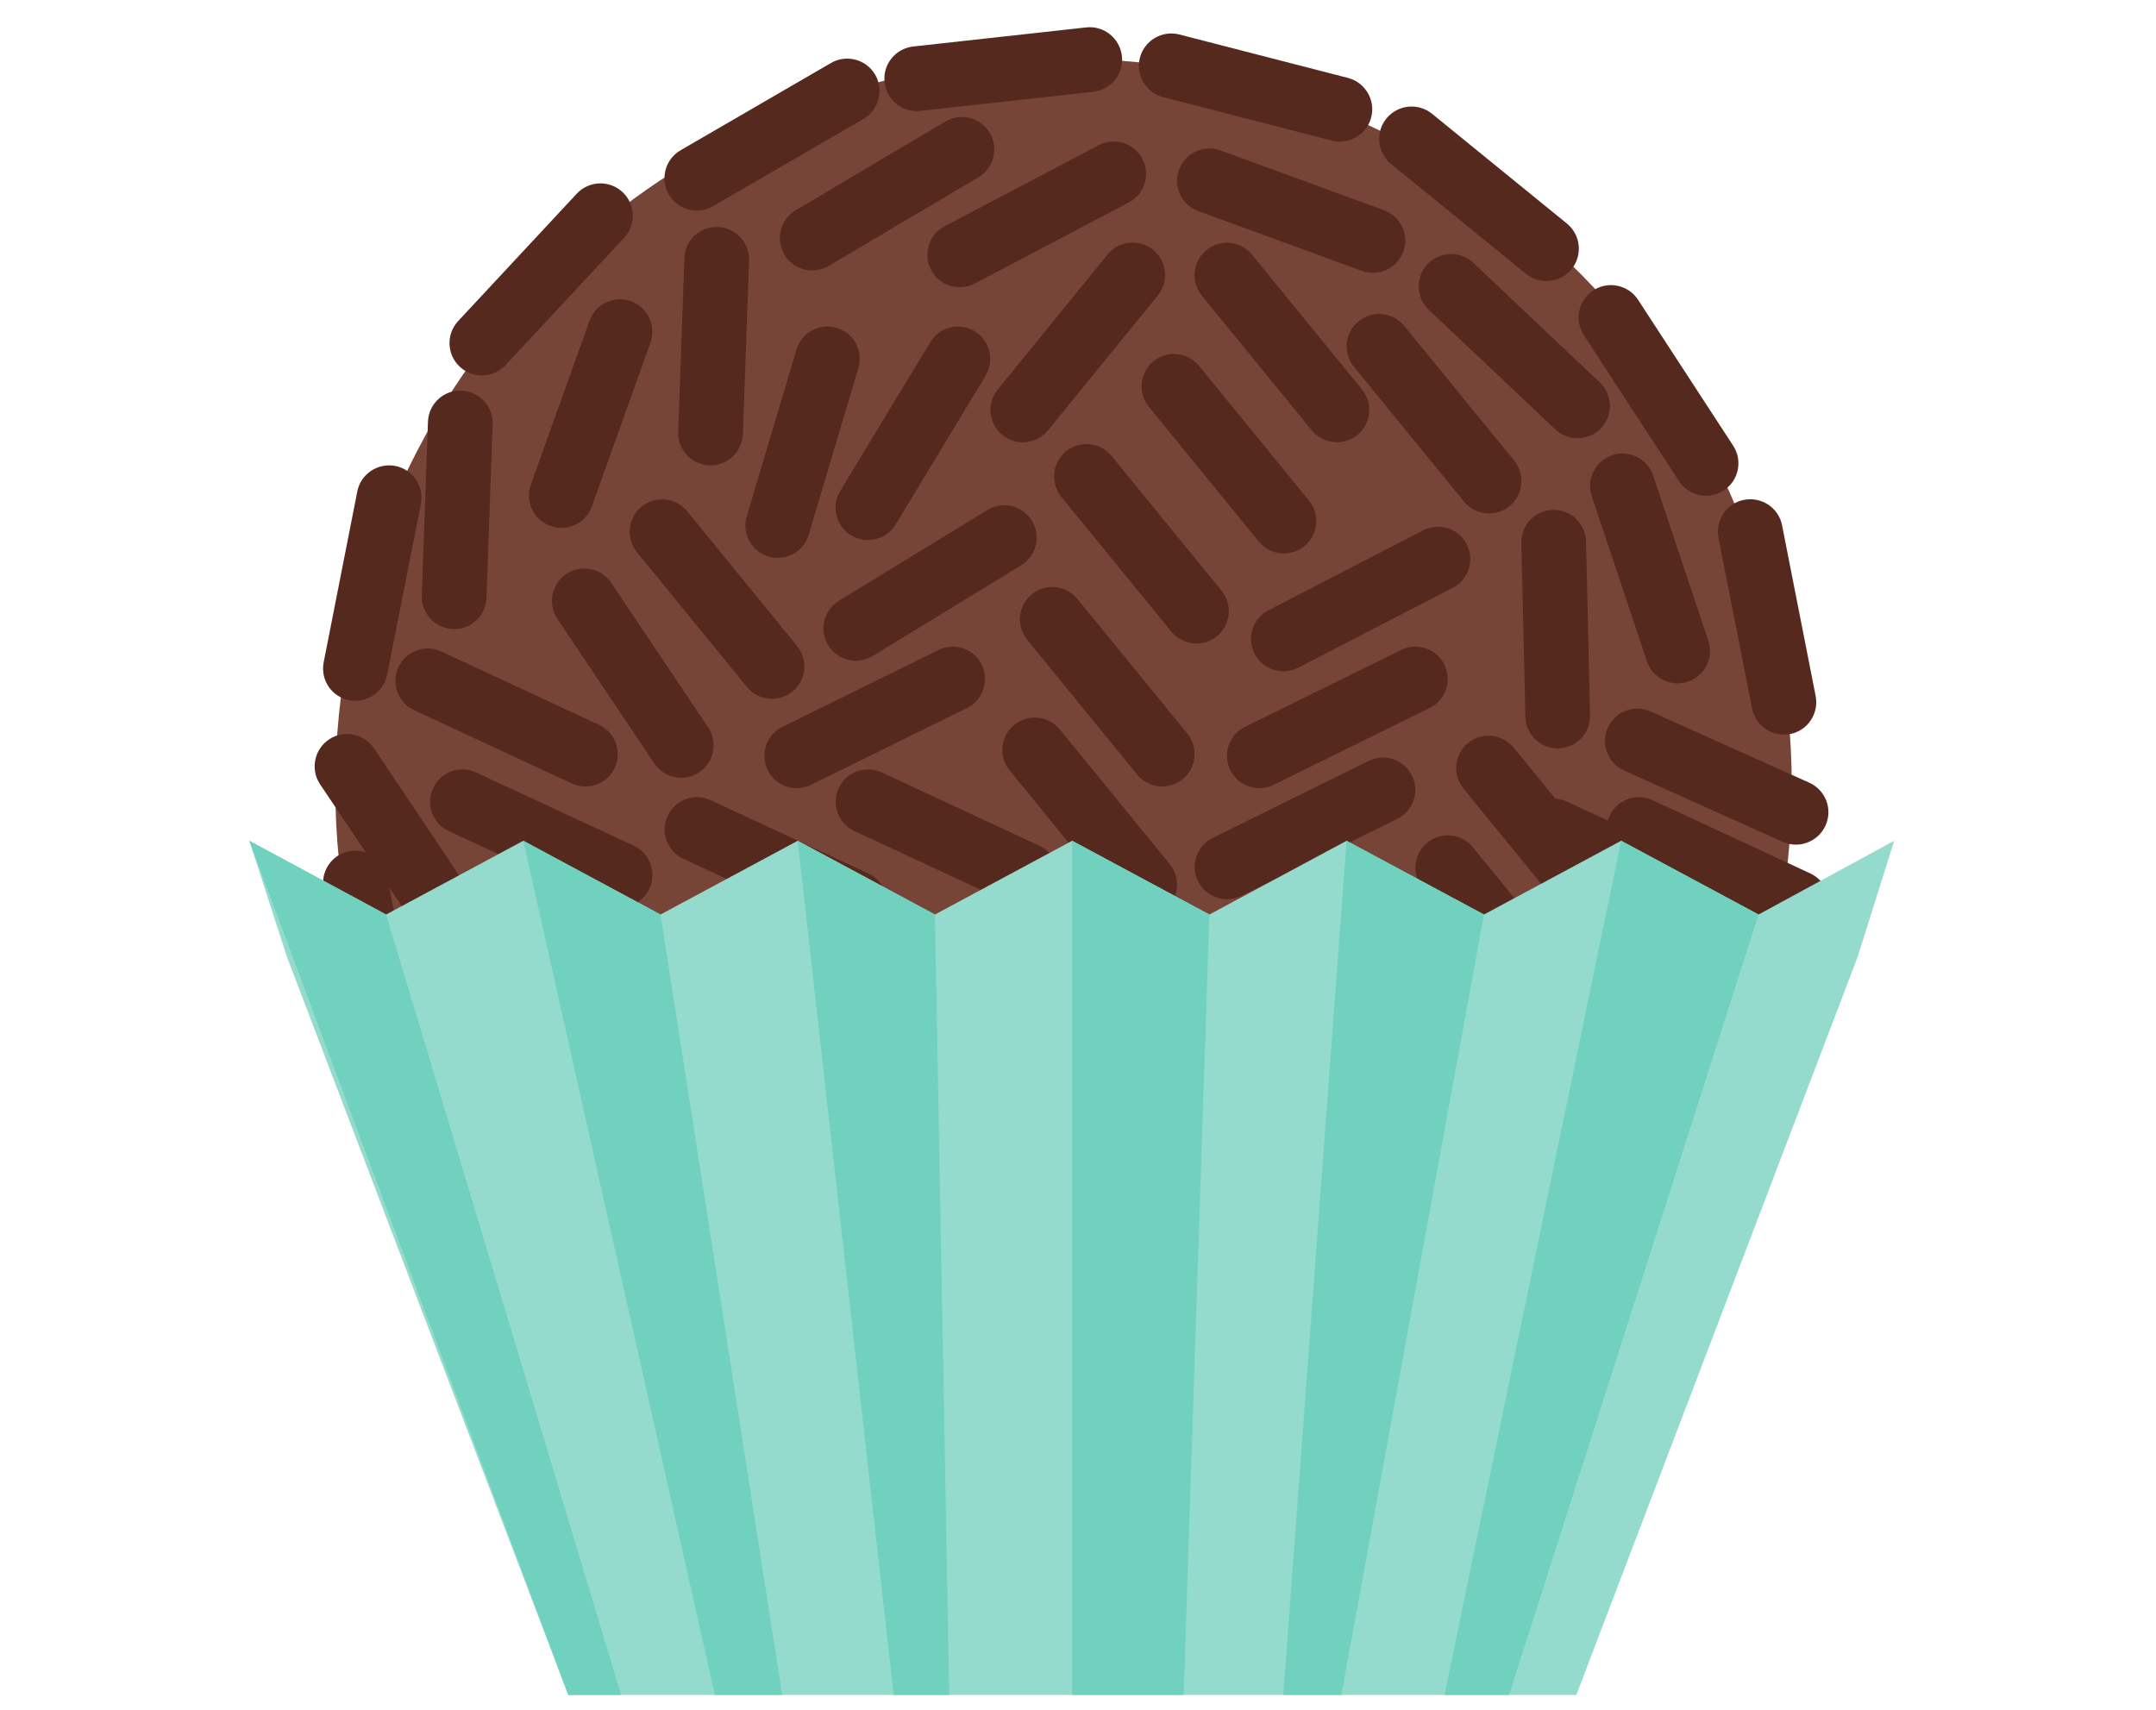
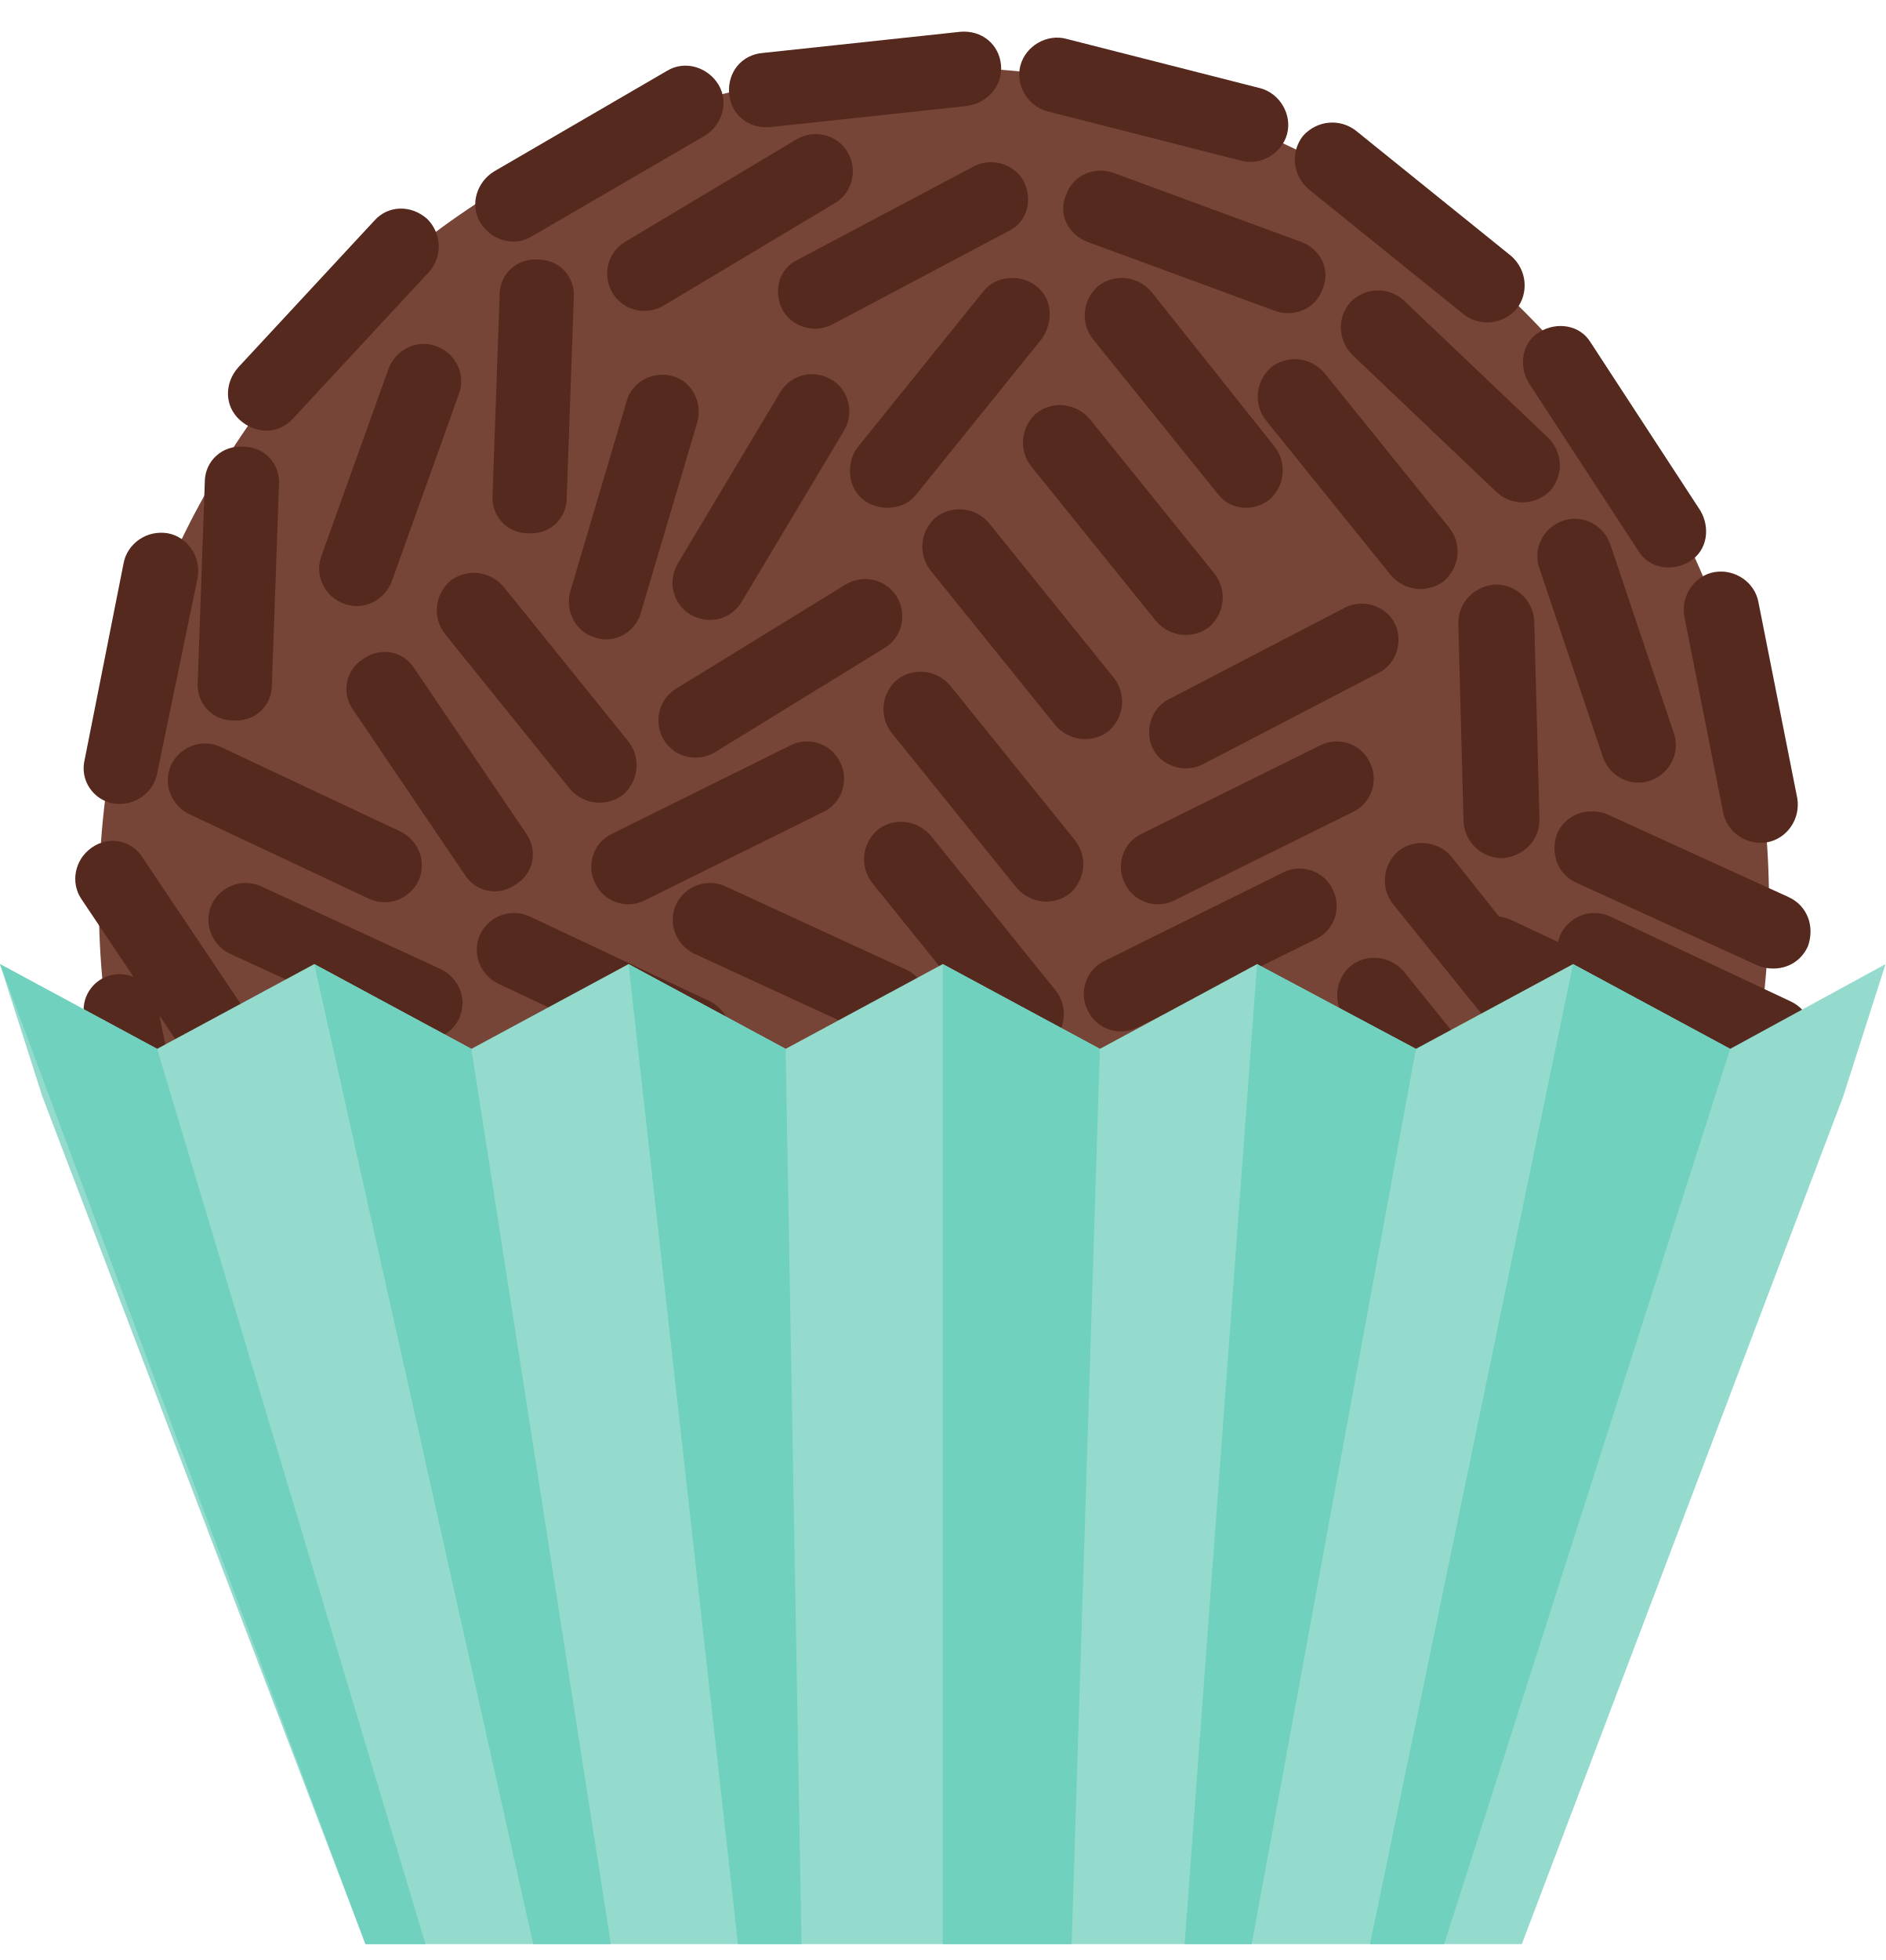
- <svg xmlns="http://www.w3.org/2000/svg" version="1.1" id="Camada_1" x="0px" y="0px" viewBox="0 0 140 111" style="enable-background:new 0 0 140 111;" xml:space="preserve">
+ <svg xmlns="http://www.w3.org/2000/svg" version="1.1" id="Camada_1" x="0px" y="0px" viewBox="0 0 106.8 111" style="enable-background:new 0 0 106.8 111;" xml:space="preserve">
  <style type="text/css">
	.st0{fill:#774537;}
	.st1{fill:#56291E;}
	.st2{fill:#95DBCD;}
	.st3{fill:#6FD1BE;}
</style>
  <g>
    <g>
-       <ellipse transform="matrix(0.1748 -0.9846 0.9846 0.1748 6.7046 110.146)" class="st0" cx="69.06" cy="51.07" rx="47.28" ry="47.28" />
+       <ellipse class="st0" cx="52.9" cy="51.1" rx="47.3" ry="47.3" />
      <g>
-         <path class="st1" d="M30.56,57.97c0.65,0.96,0.39,2.27-0.57,2.92l0,0c-0.96,0.65-2.27,0.39-2.91-0.57l-6.29-9.38     c-0.65-0.96-0.39-2.27,0.57-2.92l0,0c0.96-0.65,2.27-0.39,2.92,0.57L30.56,57.97z" />
-         <path class="st1" d="M25.14,43.81c-0.22,1.14-1.33,1.88-2.47,1.66l0,0c-1.14-0.22-1.88-1.33-1.65-2.47l2.18-11.08     c0.22-1.14,1.33-1.88,2.47-1.66l0,0c1.14,0.22,1.88,1.33,1.66,2.47L25.14,43.81z" />
-         <path class="st1" d="M41.15,54.92c1.05,0.49,1.51,1.74,1.02,2.79l0,0c-0.49,1.05-1.74,1.51-2.79,1.02l-10.24-4.76     c-1.05-0.49-1.51-1.74-1.02-2.79l0,0c0.49-1.05,1.74-1.51,2.79-1.02L41.15,54.92z" />
-         <path class="st1" d="M38.9,47.07c1.05,0.49,1.51,1.74,1.02,2.79l0,0c-0.49,1.05-1.74,1.51-2.79,1.02l-10.24-4.76     c-1.05-0.49-1.51-1.74-1.02-2.79l0,0c0.49-1.05,1.74-1.51,2.79-1.02L38.9,47.07z" />
-         <path class="st1" d="M31.59,38.83c-0.04,1.16-1.01,2.07-2.17,2.02l0,0c-1.16-0.04-2.07-1.01-2.03-2.17l0.4-11.29     c0.04-1.16,1.01-2.07,2.17-2.02l0,0c1.16,0.04,2.07,1.01,2.03,2.17L31.59,38.83z" />
-         <path class="st1" d="M32.83,23.71c-0.79,0.85-2.12,0.9-2.97,0.11l0,0c-0.85-0.79-0.9-2.12-0.11-2.97l7.7-8.27     c0.79-0.85,2.12-0.9,2.97-0.11l0,0c0.85,0.79,0.9,2.12,0.11,2.97L32.83,23.71z" />
-         <path class="st1" d="M56.38,56.72c1.05,0.49,1.51,1.74,1.02,2.79l0,0c-0.49,1.05-1.74,1.51-2.79,1.02l-10.24-4.76     c-1.05-0.49-1.51-1.74-1.02-2.79l0,0c0.49-1.05,1.74-1.51,2.79-1.02L56.38,56.72z" />
-         <path class="st1" d="M45.98,47.23c0.65,0.96,0.39,2.27-0.57,2.92l0,0c-0.96,0.65-2.27,0.39-2.92-0.57l-6.29-9.38     c-0.65-0.96-0.39-2.27,0.57-2.92l0,0c0.96-0.65,2.27-0.39,2.92,0.57L45.98,47.23z" />
-         <path class="st1" d="M38.43,32.89c-0.39,1.09-1.59,1.66-2.69,1.27l0,0c-1.09-0.39-1.66-1.59-1.27-2.69l3.81-10.64     c0.39-1.09,1.59-1.66,2.69-1.27l0,0c1.09,0.39,1.66,1.59,1.27,2.69L38.43,32.89z" />
-         <path class="st1" d="M67.49,54.92c1.05,0.49,1.51,1.74,1.02,2.79l0,0c-0.49,1.05-1.74,1.51-2.79,1.02l-10.24-4.76     c-1.05-0.49-1.51-1.74-1.02-2.79l0,0c0.49-1.05,1.74-1.51,2.79-1.02L67.49,54.92z" />
-         <path class="st1" d="M46.3,13.39c-1,0.58-2.29,0.24-2.87-0.76l0,0c-0.58-1-0.24-2.29,0.76-2.87l9.77-5.67     c1-0.58,2.29-0.24,2.87,0.76l0,0c0.58,1,0.24,2.29-0.76,2.87L46.3,13.39z" />
-         <path class="st1" d="M48.24,28.19c-0.04,1.16-1.01,2.07-2.17,2.03l0,0c-1.16-0.04-2.07-1.01-2.03-2.17l0.4-11.29     c0.04-1.16,1.01-2.07,2.17-2.02l0,0c1.16,0.04,2.07,1.01,2.03,2.17L48.24,28.19z" />
-         <path class="st1" d="M60.94,42.21c1.04-0.51,2.3-0.09,2.81,0.96l0,0c0.51,1.04,0.08,2.3-0.96,2.81l-10.13,4.99     c-1.04,0.51-2.3,0.08-2.81-0.96l0,0c-0.51-1.04-0.09-2.3,0.96-2.81L60.94,42.21z" />
-         <path class="st1" d="M51.76,41.95c0.73,0.9,0.6,2.22-0.3,2.96l0,0c-0.9,0.73-2.22,0.6-2.96-0.3l-7.14-8.75     c-0.73-0.9-0.6-2.22,0.3-2.96l0,0c0.9-0.73,2.22-0.6,2.96,0.3L51.76,41.95z" />
-         <path class="st1" d="M52.51,34.73c-0.33,1.11-1.5,1.75-2.61,1.41l0,0c-1.11-0.33-1.74-1.5-1.41-2.61l3.23-10.83     c0.33-1.11,1.5-1.74,2.61-1.41l0,0c1.11,0.33,1.74,1.5,1.41,2.61L52.51,34.73z" />
-         <path class="st1" d="M64.12,33.12c0.99-0.61,2.28-0.29,2.89,0.7l0,0c0.6,0.99,0.29,2.28-0.7,2.89l-9.64,5.89     c-0.99,0.61-2.28,0.29-2.89-0.7l0,0c-0.61-0.99-0.29-2.28,0.7-2.89L64.12,33.12z" />
-         <path class="st1" d="M58.16,34.06c-0.6,0.99-1.89,1.31-2.89,0.71l0,0c-0.99-0.6-1.31-1.89-0.71-2.89l5.85-9.66     c0.6-0.99,1.89-1.31,2.88-0.71l0,0c0.99,0.6,1.31,1.89,0.71,2.89L58.16,34.06z" />
-         <path class="st1" d="M75.96,56.12c0.73,0.9,0.6,2.22-0.3,2.96l0,0c-0.9,0.73-2.22,0.6-2.96-0.3l-7.14-8.75     c-0.73-0.9-0.6-2.22,0.3-2.96l0,0c0.9-0.73,2.22-0.6,2.96,0.3L75.96,56.12z" />
-         <path class="st1" d="M77.1,47.64c0.73,0.9,0.6,2.22-0.3,2.96l0,0c-0.9,0.73-2.22,0.6-2.96-0.3l-7.14-8.75     c-0.73-0.9-0.6-2.22,0.3-2.96l0,0c0.9-0.73,2.22-0.6,2.96,0.3L77.1,47.64z" />
-         <path class="st1" d="M88.88,49.41c1.04-0.51,2.3-0.08,2.81,0.96l0,0c0.51,1.04,0.09,2.3-0.96,2.81L80.6,58.18     c-1.04,0.51-2.3,0.08-2.81-0.96l0,0c-0.51-1.04-0.08-2.3,0.96-2.81L88.88,49.41z" />
-         <path class="st1" d="M90.98,42.21c1.04-0.51,2.3-0.09,2.81,0.96l0,0c0.51,1.04,0.09,2.3-0.96,2.81l-10.13,4.99     c-1.04,0.51-2.3,0.08-2.81-0.96l0,0c-0.51-1.04-0.09-2.3,0.96-2.81L90.98,42.21z" />
-         <path class="st1" d="M102.78,63.77c0.73,0.9,0.6,2.22-0.3,2.96l0,0c-0.9,0.73-2.22,0.6-2.96-0.3l-7.14-8.75     c-0.73-0.9-0.6-2.22,0.3-2.96l0,0c0.9-0.73,2.22-0.6,2.96,0.3L102.78,63.77z" />
-         <path class="st1" d="M105.43,57.3c0.73,0.9,0.6,2.22-0.3,2.96l0,0c-0.9,0.73-2.22,0.6-2.96-0.3l-7.14-8.75     c-0.73-0.9-0.6-2.22,0.3-2.96l0,0c0.9-0.73,2.22-0.6,2.96,0.3L105.43,57.3z" />
-         <path class="st1" d="M117.55,56.72c1.05,0.49,1.51,1.74,1.02,2.79l0,0c-0.49,1.05-1.74,1.51-2.79,1.02l-10.24-4.76     c-1.05-0.49-1.51-1.74-1.02-2.79l0,0c0.49-1.05,1.74-1.51,2.79-1.02L117.55,56.72z" />
-         <path class="st1" d="M113.77,46.01c0.22,1.14,1.33,1.88,2.47,1.66l0,0c1.14-0.22,1.88-1.33,1.66-2.47l-2.18-11.08     c-0.22-1.14-1.33-1.88-2.47-1.66l0,0c-1.14,0.22-1.88,1.33-1.66,2.47L113.77,46.01z" />
-         <path class="st1" d="M99.09,17.78c0.9,0.73,2.22,0.6,2.96-0.3l0,0c0.73-0.9,0.6-2.22-0.3-2.96l-8.76-7.13     c-0.9-0.73-2.22-0.6-2.96,0.3l0,0c-0.73,0.9-0.6,2.22,0.3,2.96L99.09,17.78z" />
-         <path class="st1" d="M86.48,9.13c1.12,0.29,2.27-0.39,2.56-1.51l0,0c0.29-1.12-0.39-2.27-1.51-2.56L76.58,2.24     c-1.12-0.29-2.27,0.39-2.56,1.51l0,0c-0.29,1.12,0.39,2.27,1.51,2.56L86.48,9.13z" />
-         <path class="st1" d="M117.49,50.83c1.06,0.48,1.53,1.72,1.05,2.78l0,0c-0.48,1.06-1.72,1.53-2.78,1.06l-10.3-4.63     c-1.06-0.48-1.53-1.72-1.06-2.78l0,0c0.48-1.06,1.72-1.53,2.78-1.06L117.49,50.83z" />
-         <path class="st1" d="M79.32,38.36c0.73,0.9,0.6,2.22-0.3,2.96l0,0c-0.9,0.73-2.22,0.6-2.96-0.3l-7.14-8.75     c-0.73-0.9-0.6-2.22,0.3-2.96l0,0c0.9-0.73,2.22-0.6,2.96,0.3L79.32,38.36z" />
-         <path class="st1" d="M68.05,27.95c-0.73,0.9-2.06,1.04-2.96,0.3l0,0c-0.9-0.73-1.04-2.06-0.3-2.96l7.13-8.76     c0.73-0.9,2.06-1.04,2.96-0.3l0,0c0.9,0.73,1.04,2.05,0.3,2.96L68.05,27.95z" />
-         <path class="st1" d="M53.81,17.27c-1,0.59-2.29,0.26-2.88-0.74l0,0c-0.59-1-0.26-2.29,0.74-2.88l9.72-5.76     c1-0.59,2.29-0.26,2.88,0.74l0,0c0.59,1,0.26,2.29-0.73,2.88L53.81,17.27z" />
-         <path class="st1" d="M59.76,7.2c-1.15,0.13-2.19-0.7-2.32-1.86l0,0c-0.13-1.15,0.7-2.19,1.86-2.32l11.23-1.24     c1.15-0.13,2.19,0.7,2.32,1.86l0,0c0.13,1.15-0.7,2.19-1.86,2.32L59.76,7.2z" />
-         <path class="st1" d="M109.02,31.24c0.63,0.97,1.93,1.25,2.91,0.61l0,0c0.97-0.63,1.25-1.93,0.61-2.91l-6.17-9.47     c-0.63-0.97-1.94-1.25-2.91-0.61l0,0c-0.97,0.63-1.25,1.93-0.61,2.91L109.02,31.24z" />
-         <path class="st1" d="M63.3,18.41c-1.03,0.54-2.3,0.15-2.84-0.88l0,0c-0.54-1.03-0.15-2.3,0.88-2.84l10-5.26     c1.03-0.54,2.3-0.15,2.84,0.88l0,0c0.54,1.03,0.15,2.3-0.88,2.84L63.3,18.41z" />
-         <path class="st1" d="M77.81,13.71c-1.09-0.4-1.65-1.6-1.25-2.69l0,0c0.4-1.09,1.6-1.65,2.7-1.25l10.61,3.88     c1.09,0.4,1.65,1.61,1.25,2.69l0,0c-0.4,1.09-1.6,1.65-2.69,1.25L77.81,13.71z" />
-         <path class="st1" d="M92.78,20.12c-0.84-0.8-0.88-2.13-0.08-2.97l0,0c0.8-0.84,2.13-0.88,2.97-0.08l8.21,7.76     c0.84,0.8,0.88,2.13,0.09,2.97l0,0c-0.8,0.84-2.13,0.88-2.97,0.09L92.78,20.12z" />
-         <path class="st1" d="M103.36,32.22c-0.37-1.1,0.23-2.29,1.33-2.66l0,0c1.1-0.37,2.29,0.23,2.66,1.33l3.58,10.72     c0.37,1.1-0.23,2.29-1.33,2.66l0,0c-1.1,0.37-2.29-0.23-2.66-1.33L103.36,32.22z" />
-         <path class="st1" d="M98.79,35.26c-0.03-1.16,0.89-2.12,2.05-2.15l0,0c1.16-0.03,2.12,0.89,2.15,2.05l0.26,11.29     c0.03,1.16-0.89,2.12-2.05,2.15l0,0c-1.16,0.03-2.12-0.89-2.15-2.05L98.79,35.26z" />
-         <path class="st1" d="M98.32,29.91c0.73,0.9,0.6,2.22-0.3,2.96l0,0c-0.9,0.73-2.22,0.6-2.96-0.3l-7.14-8.75     c-0.73-0.9-0.6-2.22,0.3-2.96l0,0c0.9-0.73,2.22-0.6,2.96,0.3L98.32,29.91z" />
-         <path class="st1" d="M88.44,25.29c0.73,0.9,0.6,2.22-0.3,2.96l0,0c-0.9,0.73-2.22,0.6-2.96-0.3l-7.14-8.75     c-0.73-0.9-0.6-2.22,0.3-2.96l0,0c0.9-0.73,2.22-0.6,2.96,0.3L88.44,25.29z" />
-         <path class="st1" d="M92.41,34.44c1.03-0.53,2.3-0.13,2.83,0.9l0,0c0.53,1.03,0.13,2.3-0.9,2.83L84.3,43.36     c-1.03,0.53-2.3,0.13-2.83-0.9l0,0c-0.53-1.03-0.13-2.3,0.9-2.83L92.41,34.44z" />
-         <path class="st1" d="M85,32.51c0.73,0.9,0.6,2.22-0.3,2.96l0,0c-0.9,0.73-2.22,0.6-2.96-0.3l-7.14-8.75     c-0.73-0.9-0.6-2.22,0.3-2.96l0,0c0.9-0.73,2.22-0.6,2.96,0.3L85,32.51z" />
-         <path class="st1" d="M113.77,59.14c0.22-1.14,1.33-1.88,2.47-1.66l0,0c1.14,0.22,1.88,1.33,1.66,2.47l-2.18,11.08     c-0.22,1.14-1.33,1.88-2.47,1.66l0,0c-1.14-0.22-1.88-1.33-1.66-2.47L113.77,59.14z" />
-         <path class="st1" d="M100.01,55.88c-1.05-0.49-1.51-1.74-1.02-2.79l0,0c0.49-1.05,1.74-1.51,2.79-1.02l10.24,4.76     c1.05,0.49,1.51,1.74,1.02,2.79l0,0c-0.49,1.05-1.74,1.51-2.79,1.02L100.01,55.88z" />
-         <path class="st1" d="M107.32,64.12c0.04-1.16,1.01-2.07,2.17-2.02l0,0c1.16,0.04,2.07,1.01,2.03,2.17l-0.4,11.29     c-0.04,1.16-1.01,2.07-2.17,2.02l0,0c-1.16-0.04-2.07-1.01-2.03-2.17L107.32,64.12z" />
-         <path class="st1" d="M106.08,79.24c0.79-0.85,2.12-0.9,2.97-0.11l0,0c0.85,0.79,0.9,2.12,0.11,2.97l-7.7,8.27     c-0.79,0.85-2.12,0.9-2.97,0.11l0,0c-0.85-0.79-0.9-2.12-0.11-2.97L106.08,79.24z" />
-         <path class="st1" d="M100.48,70.07c0.39-1.09,1.59-1.66,2.69-1.27l0,0c1.09,0.39,1.66,1.59,1.27,2.69l-3.81,10.64     c-0.39,1.09-1.59,1.66-2.69,1.27l0,0c-1.09-0.39-1.66-1.59-1.27-2.69L100.48,70.07z" />
-         <path class="st1" d="M92.61,89.56c1-0.58,2.29-0.24,2.87,0.76l0,0c0.58,1,0.24,2.29-0.76,2.87l-9.77,5.67     c-1,0.58-2.29,0.24-2.87-0.76l0,0c-0.58-1-0.24-2.29,0.76-2.87L92.61,89.56z" />
-         <path class="st1" d="M90.67,74.76c0.04-1.16,1.01-2.07,2.17-2.03l0,0c1.16,0.04,2.07,1.01,2.03,2.17l-0.4,11.29     c-0.04,1.16-1.01,2.07-2.17,2.02l0,0c-1.16-0.04-2.07-1.01-2.03-2.17L90.67,74.76z" />
-         <path class="st1" d="M87.15,61c-0.73-0.9-0.6-2.22,0.3-2.96l0,0c0.9-0.73,2.22-0.6,2.96,0.3l7.14,8.75     c0.73,0.9,0.6,2.22-0.3,2.96l0,0c-0.9,0.73-2.22,0.6-2.96-0.3L87.15,61z" />
-         <path class="st1" d="M86.4,68.22c0.33-1.11,1.5-1.75,2.61-1.41l0,0c1.11,0.33,1.74,1.5,1.41,2.61L87.2,80.24     c-0.33,1.11-1.5,1.75-2.61,1.41l0,0c-1.11-0.33-1.75-1.5-1.41-2.61L86.4,68.22z" />
-         <path class="st1" d="M73.85,68.79c-0.99,0.61-2.28,0.29-2.89-0.7l0,0c-0.6-0.99-0.29-2.28,0.7-2.89l9.64-5.89     c0.99-0.61,2.28-0.29,2.89,0.7l0,0c0.61,0.99,0.29,2.28-0.7,2.89L73.85,68.79z" />
-         <path class="st1" d="M80.75,68.89c0.6-0.99,1.89-1.31,2.89-0.71l0,0c0.99,0.6,1.31,1.89,0.71,2.89l-5.86,9.66     c-0.6,0.99-1.89,1.31-2.88,0.71l0,0c-0.99-0.6-1.31-1.89-0.71-2.89L80.75,68.89z" />
-         <path class="st1" d="M25.14,56.94c-0.22-1.14-1.33-1.88-2.47-1.66l0,0c-1.14,0.22-1.88,1.33-1.65,2.47l2.18,11.08     c0.22,1.14,1.33,1.88,2.47,1.66l0,0c1.14-0.22,1.88-1.33,1.66-2.47L25.14,56.94z" />
-         <path class="st1" d="M39.82,85.17c-0.9-0.73-2.22-0.6-2.96,0.3l0,0c-0.73,0.9-0.6,2.22,0.3,2.96l8.76,7.13     c0.9,0.73,2.22,0.6,2.96-0.3l0,0c0.73-0.9,0.6-2.22-0.3-2.96L39.82,85.17z" />
-         <path class="st1" d="M52.43,93.83c-1.12-0.29-2.27,0.39-2.56,1.51l0,0c-0.29,1.12,0.39,2.27,1.51,2.56l10.94,2.81     c1.12,0.29,2.27-0.39,2.56-1.51l0,0c0.29-1.12-0.39-2.27-1.51-2.56L52.43,93.83z" />
-         <path class="st1" d="M59.59,64.6c-0.73-0.9-0.6-2.22,0.3-2.96l0,0c0.9-0.73,2.22-0.6,2.96,0.3l7.14,8.75     c0.73,0.9,0.6,2.22-0.3,2.96l0,0c-0.9,0.73-2.22,0.6-2.96-0.3L59.59,64.6z" />
-         <path class="st1" d="M70.86,75c0.73-0.9,2.06-1.04,2.96-0.3l0,0c0.9,0.73,1.04,2.05,0.3,2.96l-7.13,8.76     c-0.73,0.9-2.06,1.04-2.96,0.3l0,0c-0.9-0.73-1.04-2.06-0.3-2.96L70.86,75z" />
-         <path class="st1" d="M85.1,85.68c1-0.59,2.29-0.26,2.88,0.74l0,0c0.59,1,0.26,2.29-0.74,2.88l-9.72,5.76     c-1,0.59-2.29,0.26-2.88-0.74l0,0c-0.59-1-0.26-2.29,0.73-2.88L85.1,85.68z" />
-         <path class="st1" d="M79.15,95.75c1.15-0.13,2.19,0.7,2.32,1.86l0,0c0.13,1.15-0.7,2.19-1.86,2.32l-11.23,1.24     c-1.15,0.13-2.19-0.7-2.32-1.86l0,0c-0.13-1.15,0.7-2.19,1.86-2.32L79.15,95.75z" />
-         <path class="st1" d="M29.89,71.71c-0.63-0.97-1.93-1.25-2.91-0.61l0,0c-0.97,0.63-1.25,1.93-0.61,2.91l6.17,9.47     c0.63,0.97,1.93,1.25,2.91,0.61l0,0c0.97-0.63,1.25-1.93,0.61-2.91L29.89,71.71z" />
-         <path class="st1" d="M75.61,84.54c1.03-0.54,2.3-0.15,2.84,0.88l0,0c0.54,1.03,0.15,2.3-0.88,2.84l-10,5.26     c-1.03,0.54-2.3,0.14-2.84-0.88l0,0c-0.54-1.03-0.15-2.3,0.88-2.84L75.61,84.54z" />
-         <path class="st1" d="M61.1,89.25c1.09,0.4,1.65,1.6,1.25,2.69l0,0c-0.4,1.09-1.6,1.65-2.69,1.25l-10.61-3.88     c-1.09-0.4-1.65-1.6-1.25-2.69l0,0c0.4-1.09,1.6-1.65,2.69-1.25L61.1,89.25z" />
-         <path class="st1" d="M46.13,82.83c0.84,0.8,0.88,2.13,0.08,2.97l0,0c-0.8,0.84-2.12,0.88-2.97,0.09l-8.21-7.76     c-0.84-0.8-0.88-2.13-0.08-2.97l0,0c0.8-0.84,2.13-0.88,2.97-0.09L46.13,82.83z" />
-         <path class="st1" d="M35.55,70.73c0.37,1.1-0.23,2.29-1.33,2.66l0,0c-1.1,0.37-2.29-0.23-2.66-1.33l-3.58-10.72     c-0.37-1.1,0.23-2.29,1.33-2.66l0,0c1.1-0.37,2.29,0.23,2.66,1.33L35.55,70.73z" />
-         <path class="st1" d="M40.59,73.04c-0.73-0.9-0.6-2.22,0.3-2.96l0,0c0.9-0.73,2.22-0.6,2.96,0.3l7.14,8.75     c0.73,0.9,0.6,2.22-0.3,2.96l0,0c-0.9,0.73-2.22,0.6-2.96-0.3L40.59,73.04z" />
-         <path class="st1" d="M50.47,77.66c-0.73-0.9-0.6-2.22,0.3-2.96l0,0c0.9-0.73,2.22-0.6,2.96,0.3l7.14,8.75     c0.73,0.9,0.6,2.22-0.3,2.96l0,0c-0.9,0.73-2.22,0.6-2.96-0.3L50.47,77.66z" />
-         <path class="st1" d="M40.75,66.32c-1.16,0.04-2.13-0.88-2.16-2.04l0,0c-0.03-1.16,0.88-2.13,2.04-2.16l11.29-0.34     c1.16-0.04,2.13,0.88,2.16,2.04l0,0c0.04,1.16-0.88,2.13-2.04,2.16L40.75,66.32z" />
-         <path class="st1" d="M53.91,70.45c-0.73-0.9-0.6-2.22,0.3-2.96l0,0c0.9-0.73,2.22-0.6,2.96,0.3l7.14,8.75     c0.73,0.9,0.6,2.22-0.3,2.96l0,0c-0.9,0.73-2.22,0.6-2.96-0.3L53.91,70.45z" />
+         <path class="st1" d="M14.4,58c0.6,1,0.4,2.3-0.6,2.9l0,0c-1,0.7-2.3,0.4-2.9-0.6l-6.3-9.4C4,50,4.2,48.7,5.2,48l0,0     c1-0.7,2.3-0.4,2.9,0.6L14.4,58z" />
+         <path class="st1" d="M8.9,43.8c-0.2,1.1-1.3,1.9-2.5,1.7l0,0c-1.1-0.2-1.9-1.3-1.6-2.5L7,31.9c0.2-1.1,1.3-1.9,2.5-1.7l0,0     c1.1,0.2,1.9,1.3,1.7,2.5L8.9,43.8z" />
+         <path class="st1" d="M25,54.9c1,0.5,1.5,1.7,1,2.8l0,0c-0.5,1-1.7,1.5-2.8,1L13,54c-1-0.5-1.5-1.7-1-2.8l0,0c0.5-1,1.7-1.5,2.8-1     L25,54.9z" />
+         <path class="st1" d="M22.7,47.1c1,0.5,1.5,1.7,1,2.8l0,0c-0.5,1-1.7,1.5-2.8,1l-10.2-4.8c-1-0.5-1.5-1.7-1-2.8l0,0     c0.5-1,1.7-1.5,2.8-1L22.7,47.1z" />
+         <path class="st1" d="M15.4,38.8c0,1.2-1,2.1-2.2,2l0,0c-1.2,0-2.1-1-2-2.2l0.4-11.3c0-1.2,1-2.1,2.2-2l0,0c1.2,0,2.1,1,2,2.2     L15.4,38.8z" />
+         <path class="st1" d="M16.6,23.7c-0.8,0.9-2.1,0.9-3,0.1l0,0c-0.9-0.8-0.9-2.1-0.1-3l7.7-8.3c0.8-0.9,2.1-0.9,3-0.1l0,0     c0.8,0.8,0.9,2.1,0.1,3L16.6,23.7z" />
+         <path class="st1" d="M40.2,56.7c1,0.5,1.5,1.7,1,2.8l0,0c-0.5,1-1.7,1.5-2.8,1l-10.2-4.8c-1-0.5-1.5-1.7-1-2.8l0,0     c0.5-1,1.7-1.5,2.8-1L40.2,56.7z" />
+         <path class="st1" d="M29.8,47.2c0.7,1,0.4,2.3-0.6,2.9l0,0c-1,0.7-2.3,0.4-2.9-0.6L20,40.2c-0.7-1-0.4-2.3,0.6-2.9l0,0     c1-0.7,2.3-0.4,2.9,0.6L29.8,47.2z" />
+         <path class="st1" d="M22.2,32.9c-0.4,1.1-1.6,1.7-2.7,1.3l0,0c-1.1-0.4-1.7-1.6-1.3-2.7l3.8-10.6c0.4-1.1,1.6-1.7,2.7-1.3l0,0     c1.1,0.4,1.7,1.6,1.3,2.7L22.2,32.9z" />
+         <path class="st1" d="M51.3,54.9c1.1,0.5,1.5,1.7,1,2.8l0,0c-0.5,1-1.7,1.5-2.8,1L39.3,54c-1-0.5-1.5-1.7-1-2.8l0,0     c0.5-1,1.7-1.5,2.8-1L51.3,54.9z" />
+         <path class="st1" d="M30.1,13.4c-1,0.6-2.3,0.2-2.9-0.8l0,0c-0.6-1-0.2-2.3,0.8-2.9l9.8-5.7c1-0.6,2.3-0.2,2.9,0.8l0,0     c0.6,1,0.2,2.3-0.8,2.9L30.1,13.4z" />
+         <path class="st1" d="M32.1,28.2c0,1.2-1,2.1-2.2,2l0,0c-1.2,0-2.1-1-2-2.2l0.4-11.3c0-1.2,1-2.1,2.2-2l0,0c1.2,0,2.1,1,2,2.2     L32.1,28.2z" />
+         <path class="st1" d="M44.8,42.2c1-0.5,2.3-0.1,2.8,1l0,0c0.5,1,0.1,2.3-1,2.8l-10.1,5c-1,0.5-2.3,0.1-2.8-1l0,0     c-0.5-1-0.1-2.3,1-2.8L44.8,42.2z" />
+         <path class="st1" d="M35.6,42c0.7,0.9,0.6,2.2-0.3,3l0,0c-0.9,0.7-2.2,0.6-3-0.3l-7.1-8.8c-0.7-0.9-0.6-2.2,0.3-3l0,0     c0.9-0.7,2.2-0.6,3,0.3L35.6,42z" />
+         <path class="st1" d="M36.3,34.7c-0.3,1.1-1.5,1.8-2.6,1.4l0,0c-1.1-0.3-1.7-1.5-1.4-2.6l3.2-10.8c0.3-1.1,1.5-1.7,2.6-1.4l0,0     c1.1,0.3,1.7,1.5,1.4,2.6L36.3,34.7z" />
+         <path class="st1" d="M47.9,33.1c1-0.6,2.3-0.3,2.9,0.7l0,0c0.6,1,0.3,2.3-0.7,2.9l-9.6,5.9c-1,0.6-2.3,0.3-2.9-0.7l0,0     c-0.6-1-0.3-2.3,0.7-2.9L47.9,33.1z" />
+         <path class="st1" d="M42,34.1c-0.6,1-1.9,1.3-2.9,0.7l0,0c-1-0.6-1.3-1.9-0.7-2.9l5.8-9.7c0.6-1,1.9-1.3,2.9-0.7l0,0     c1,0.6,1.3,1.9,0.7,2.9L42,34.1z" />
+         <path class="st1" d="M59.8,56.1c0.7,0.9,0.6,2.2-0.3,3l0,0c-0.9,0.7-2.2,0.6-3-0.3L49.4,50c-0.7-0.9-0.6-2.2,0.3-3l0,0     c0.9-0.7,2.2-0.6,3,0.3L59.8,56.1z" />
+         <path class="st1" d="M60.9,47.6c0.7,0.9,0.6,2.2-0.3,3l0,0c-0.9,0.7-2.2,0.6-3-0.3l-7.1-8.8c-0.7-0.9-0.6-2.2,0.3-3l0,0     c0.9-0.7,2.2-0.6,3,0.3L60.9,47.6z" />
+         <path class="st1" d="M72.7,49.4c1-0.5,2.3-0.1,2.8,1l0,0c0.5,1,0.1,2.3-1,2.8l-10.1,5c-1,0.5-2.3,0.1-2.8-1l0,0     c-0.5-1-0.1-2.3,1-2.8L72.7,49.4z" />
+         <path class="st1" d="M74.8,42.2c1-0.5,2.3-0.1,2.8,1l0,0c0.5,1,0.1,2.3-1,2.8l-10.1,5c-1,0.5-2.3,0.1-2.8-1l0,0     c-0.5-1-0.1-2.3,1-2.8L74.8,42.2z" />
+         <path class="st1" d="M86.6,63.8c0.7,0.9,0.6,2.2-0.3,3l0,0c-0.9,0.7-2.2,0.6-3-0.3l-7.1-8.8c-0.7-0.9-0.6-2.2,0.3-3l0,0     c0.9-0.7,2.2-0.6,3,0.3L86.6,63.8z" />
+         <path class="st1" d="M89.2,57.3c0.7,0.9,0.6,2.2-0.3,3l0,0C88,61,86.7,60.9,86,60l-7.1-8.8c-0.7-0.9-0.6-2.2,0.3-3l0,0     c0.9-0.7,2.2-0.6,3,0.3L89.2,57.3z" />
+         <path class="st1" d="M101.4,56.7c1.1,0.5,1.5,1.7,1,2.8l0,0c-0.5,1-1.7,1.5-2.8,1l-10.2-4.8c-1.1-0.5-1.5-1.7-1-2.8l0,0     c0.5-1,1.7-1.5,2.8-1L101.4,56.7z" />
+         <path class="st1" d="M97.6,46c0.2,1.1,1.3,1.9,2.5,1.7l0,0c1.1-0.2,1.9-1.3,1.7-2.5l-2.2-11.1c-0.2-1.1-1.3-1.9-2.5-1.7l0,0     c-1.1,0.2-1.9,1.3-1.7,2.5L97.6,46z" />
+         <path class="st1" d="M82.9,17.8c0.9,0.7,2.2,0.6,3-0.3l0,0c0.7-0.9,0.6-2.2-0.3-3l-8.8-7.1c-0.9-0.7-2.2-0.6-3,0.3l0,0     c-0.7,0.9-0.6,2.2,0.3,3L82.9,17.8z" />
+         <path class="st1" d="M70.3,9.1c1.1,0.3,2.3-0.4,2.6-1.5l0,0c0.3-1.1-0.4-2.3-1.5-2.6L60.4,2.2c-1.1-0.3-2.3,0.4-2.6,1.5l0,0     c-0.3,1.1,0.4,2.3,1.5,2.6L70.3,9.1z" />
+         <path class="st1" d="M101.3,50.8c1.1,0.5,1.5,1.7,1.1,2.8l0,0c-0.5,1.1-1.7,1.5-2.8,1.1L89.3,50c-1.1-0.5-1.5-1.7-1.1-2.8l0,0     c0.5-1.1,1.7-1.5,2.8-1.1L101.3,50.8z" />
+         <path class="st1" d="M63.1,38.4c0.7,0.9,0.6,2.2-0.3,3l0,0c-0.9,0.7-2.2,0.6-3-0.3l-7.1-8.8c-0.7-0.9-0.6-2.2,0.3-3l0,0     c0.9-0.7,2.2-0.6,3,0.3L63.1,38.4z" />
+         <path class="st1" d="M51.9,28c-0.7,0.9-2.1,1-3,0.3l0,0c-0.9-0.7-1-2.1-0.3-3l7.1-8.8c0.7-0.9,2.1-1,3-0.3l0,0c0.9,0.7,1,2,0.3,3     L51.9,28z" />
+         <path class="st1" d="M37.6,17.3c-1,0.6-2.3,0.3-2.9-0.7l0,0c-0.6-1-0.3-2.3,0.7-2.9l9.7-5.8c1-0.6,2.3-0.3,2.9,0.7l0,0     c0.6,1,0.3,2.3-0.7,2.9L37.6,17.3z" />
+         <path class="st1" d="M43.6,7.2c-1.2,0.1-2.2-0.7-2.3-1.9l0,0c-0.1-1.2,0.7-2.2,1.9-2.3l11.2-1.2c1.2-0.1,2.2,0.7,2.3,1.9l0,0     C56.8,4.8,56,5.8,54.8,6L43.6,7.2z" />
+         <path class="st1" d="M92.8,31.2c0.6,1,1.9,1.2,2.9,0.6l0,0c1-0.6,1.2-1.9,0.6-2.9l-6.2-9.5c-0.6-1-1.9-1.2-2.9-0.6l0,0     c-1,0.6-1.2,1.9-0.6,2.9L92.8,31.2z" />
+         <path class="st1" d="M47.1,18.4c-1,0.5-2.3,0.1-2.8-0.9l0,0c-0.5-1-0.2-2.3,0.9-2.8l10-5.3c1-0.5,2.3-0.1,2.8,0.9l0,0     c0.5,1,0.2,2.3-0.9,2.8L47.1,18.4z" />
+         <path class="st1" d="M61.6,13.7c-1.1-0.4-1.7-1.6-1.2-2.7l0,0c0.4-1.1,1.6-1.6,2.7-1.2l10.6,3.9c1.1,0.4,1.7,1.6,1.2,2.7l0,0     c-0.4,1.1-1.6,1.6-2.7,1.2L61.6,13.7z" />
+         <path class="st1" d="M76.6,20.1c-0.8-0.8-0.9-2.1-0.1-3l0,0c0.8-0.8,2.1-0.9,3-0.1l8.2,7.8c0.8,0.8,0.9,2.1,0.1,3l0,0     c-0.8,0.8-2.1,0.9-3,0.1L76.6,20.1z" />
+         <path class="st1" d="M87.2,32.2c-0.4-1.1,0.2-2.3,1.3-2.7l0,0c1.1-0.4,2.3,0.2,2.7,1.3l3.6,10.7c0.4,1.1-0.2,2.3-1.3,2.7l0,0     c-1.1,0.4-2.3-0.2-2.7-1.3L87.2,32.2z" />
+         <path class="st1" d="M82.6,35.3c0-1.2,0.9-2.1,2.1-2.2l0,0c1.2,0,2.1,0.9,2.2,2l0.3,11.3c0,1.2-0.9,2.1-2.1,2.2l0,0     c-1.2,0-2.1-0.9-2.2-2L82.6,35.3z" />
+         <path class="st1" d="M82.1,29.9c0.7,0.9,0.6,2.2-0.3,3l0,0c-0.9,0.7-2.2,0.6-3-0.3l-7.1-8.8c-0.7-0.9-0.6-2.2,0.3-3l0,0     c0.9-0.7,2.2-0.6,3,0.3L82.1,29.9z" />
+         <path class="st1" d="M72.2,25.3c0.7,0.9,0.6,2.2-0.3,3l0,0C71,29,69.7,28.9,69,28l-7.1-8.8c-0.7-0.9-0.6-2.2,0.3-3l0,0     c0.9-0.7,2.2-0.6,3,0.3L72.2,25.3z" />
+         <path class="st1" d="M76.2,34.4c1-0.5,2.3-0.1,2.8,0.9l0,0c0.5,1,0.1,2.3-0.9,2.8l-10,5.2c-1,0.5-2.3,0.1-2.8-0.9l0,0     c-0.5-1-0.1-2.3,0.9-2.8L76.2,34.4z" />
+         <path class="st1" d="M68.8,32.5c0.7,0.9,0.6,2.2-0.3,3l0,0c-0.9,0.7-2.2,0.6-3-0.3l-7.1-8.8c-0.7-0.9-0.6-2.2,0.3-3l0,0     c0.9-0.7,2.2-0.6,3,0.3L68.8,32.5z" />
+         <path class="st1" d="M97.6,59.1c0.2-1.1,1.3-1.9,2.5-1.7l0,0c1.1,0.2,1.9,1.3,1.7,2.5L99.5,71c-0.2,1.1-1.3,1.9-2.5,1.7l0,0     c-1.1-0.2-1.9-1.3-1.7-2.5L97.6,59.1z" />
+         <path class="st1" d="M83.8,55.9c-1.1-0.5-1.5-1.7-1-2.8l0,0c0.5-1,1.7-1.5,2.8-1l10.2,4.8c1.1,0.5,1.5,1.7,1,2.8l0,0     c-0.5,1-1.7,1.5-2.8,1L83.8,55.9z" />
+         <path class="st1" d="M91.1,64.1c0-1.2,1-2.1,2.2-2l0,0c1.2,0,2.1,1,2,2.2l-0.4,11.3c0,1.2-1,2.1-2.2,2l0,0c-1.2,0-2.1-1-2-2.2     L91.1,64.1z" />
+         <path class="st1" d="M89.9,79.2c0.8-0.8,2.1-0.9,3-0.1l0,0c0.8,0.8,0.9,2.1,0.1,3l-7.7,8.3c-0.8,0.8-2.1,0.9-3,0.1l0,0     c-0.8-0.8-0.9-2.1-0.1-3L89.9,79.2z" />
+         <path class="st1" d="M84.3,70.1c0.4-1.1,1.6-1.7,2.7-1.3l0,0c1.1,0.4,1.7,1.6,1.3,2.7l-3.8,10.6c-0.4,1.1-1.6,1.7-2.7,1.3l0,0     c-1.1-0.4-1.7-1.6-1.3-2.7L84.3,70.1z" />
+         <path class="st1" d="M76.4,89.6c1-0.6,2.3-0.2,2.9,0.8l0,0c0.6,1,0.2,2.3-0.8,2.9l-9.8,5.7c-1,0.6-2.3,0.2-2.9-0.8l0,0     c-0.6-1-0.2-2.3,0.8-2.9L76.4,89.6z" />
+         <path class="st1" d="M74.5,74.8c0-1.2,1-2.1,2.2-2l0,0c1.2,0,2.1,1,2,2.2l-0.4,11.3c0,1.2-1,2.1-2.2,2l0,0c-1.2,0-2.1-1-2-2.2     L74.5,74.8z" />
+         <path class="st1" d="M71,61c-0.7-0.9-0.6-2.2,0.3-3l0,0c0.9-0.7,2.2-0.6,3,0.3l7.1,8.7c0.7,0.9,0.6,2.2-0.3,3l0,0     c-0.9,0.7-2.2,0.6-3-0.3L71,61z" />
+         <path class="st1" d="M70.2,68.2c0.3-1.1,1.5-1.8,2.6-1.4l0,0c1.1,0.3,1.7,1.5,1.4,2.6L71,80.2c-0.3,1.1-1.5,1.8-2.6,1.4l0,0     c-1.1-0.3-1.8-1.5-1.4-2.6L70.2,68.2z" />
+         <path class="st1" d="M57.7,68.8c-1,0.6-2.3,0.3-2.9-0.7l0,0c-0.6-1-0.3-2.3,0.7-2.9l9.6-5.9c1-0.6,2.3-0.3,2.9,0.7l0,0     c0.6,1,0.3,2.3-0.7,2.9L57.7,68.8z" />
+         <path class="st1" d="M64.6,68.9c0.6-1,1.9-1.3,2.9-0.7l0,0c1,0.6,1.3,1.9,0.7,2.9l-5.9,9.7c-0.6,1-1.9,1.3-2.9,0.7l0,0     c-1-0.6-1.3-1.9-0.7-2.9L64.6,68.9z" />
+         <path class="st1" d="M8.9,56.9c-0.2-1.1-1.3-1.9-2.5-1.7l0,0c-1.1,0.2-1.9,1.3-1.6,2.5L7,68.8c0.2,1.1,1.3,1.9,2.5,1.7l0,0     c1.1-0.2,1.9-1.3,1.7-2.5L8.9,56.9z" />
+         <path class="st1" d="M23.6,85.2c-0.9-0.7-2.2-0.6-3,0.3l0,0c-0.7,0.9-0.6,2.2,0.3,3l8.8,7.1c0.9,0.7,2.2,0.6,3-0.3l0,0     c0.7-0.9,0.6-2.2-0.3-3L23.6,85.2z" />
+         <path class="st1" d="M36.2,93.8c-1.1-0.3-2.3,0.4-2.6,1.5l0,0c-0.3,1.1,0.4,2.3,1.5,2.6l10.9,2.8c1.1,0.3,2.3-0.4,2.6-1.5l0,0     c0.3-1.1-0.4-2.3-1.5-2.6L36.2,93.8z" />
+         <path class="st1" d="M43.4,64.6c-0.7-0.9-0.6-2.2,0.3-3l0,0c0.9-0.7,2.2-0.6,3,0.3l7.1,8.8c0.7,0.9,0.6,2.2-0.3,3l0,0     c-0.9,0.7-2.2,0.6-3-0.3L43.4,64.6z" />
+         <path class="st1" d="M54.7,75c0.7-0.9,2.1-1,3-0.3l0,0c0.9,0.7,1,2.1,0.3,3l-7.1,8.8c-0.7,0.9-2.1,1-3,0.3l0,0     c-0.9-0.7-1-2.1-0.3-3L54.7,75z" />
+         <path class="st1" d="M68.9,85.7c1-0.6,2.3-0.3,2.9,0.7l0,0c0.6,1,0.3,2.3-0.7,2.9l-9.7,5.8c-1,0.6-2.3,0.3-2.9-0.7l0,0     c-0.6-1-0.3-2.3,0.7-2.9L68.9,85.7z" />
+         <path class="st1" d="M63,95.8c1.2-0.1,2.2,0.7,2.3,1.9l0,0c0.1,1.2-0.7,2.2-1.9,2.3l-11.2,1.2c-1.2,0.1-2.2-0.7-2.3-1.9l0,0     c-0.1-1.2,0.7-2.2,1.9-2.3L63,95.8z" />
+         <path class="st1" d="M13.7,71.7c-0.6-1-1.9-1.2-2.9-0.6l0,0c-1,0.6-1.2,1.9-0.6,2.9l6.2,9.5c0.6,1,1.9,1.2,2.9,0.6l0,0     c1-0.6,1.2-1.9,0.6-2.9L13.7,71.7z" />
+         <path class="st1" d="M59.4,84.5c1-0.5,2.3-0.2,2.8,0.9l0,0c0.5,1,0.2,2.3-0.9,2.8l-10,5.3c-1,0.5-2.3,0.1-2.8-0.9l0,0     c-0.5-1-0.2-2.3,0.9-2.8L59.4,84.5z" />
+         <path class="st1" d="M44.9,89.2c1.1,0.4,1.7,1.6,1.2,2.7l0,0c-0.4,1.1-1.6,1.7-2.7,1.2l-10.6-3.9c-1.1-0.4-1.7-1.6-1.3-2.7l0,0     c0.4-1.1,1.6-1.7,2.7-1.2L44.9,89.2z" />
+         <path class="st1" d="M29.9,82.8c0.8,0.8,0.9,2.1,0.1,3l0,0c-0.8,0.8-2.1,0.9-3,0.1l-8.2-7.8c-0.8-0.8-0.9-2.1-0.1-3l0,0     c0.8-0.8,2.1-0.9,3-0.1L29.9,82.8z" />
+         <path class="st1" d="M19.4,70.7c0.4,1.1-0.2,2.3-1.3,2.7l0,0c-1.1,0.4-2.3-0.2-2.7-1.3l-3.6-10.7c-0.4-1.1,0.2-2.3,1.3-2.7l0,0     c1.1-0.4,2.3,0.2,2.7,1.3L19.4,70.7z" />
+         <path class="st1" d="M24.4,73c-0.7-0.9-0.6-2.2,0.3-3l0,0c0.9-0.7,2.2-0.6,3,0.3l7.1,8.8c0.7,0.9,0.6,2.2-0.3,3l0,0     c-0.9,0.7-2.2,0.6-3-0.3L24.4,73z" />
+         <path class="st1" d="M34.3,77.7c-0.7-0.9-0.6-2.2,0.3-3l0,0c0.9-0.7,2.2-0.6,3,0.3l7.1,8.8c0.7,0.9,0.6,2.2-0.3,3l0,0     c-0.9,0.7-2.2,0.6-3-0.3L34.3,77.7z" />
+         <path class="st1" d="M24.6,66.3c-1.2,0-2.1-0.9-2.2-2l0,0c0-1.2,0.9-2.1,2-2.2l11.3-0.3c1.2,0,2.1,0.9,2.2,2l0,0     c0,1.2-0.9,2.1-2,2.2L24.6,66.3z" />
+         <path class="st1" d="M37.7,70.4c-0.7-0.9-0.6-2.2,0.3-3l0,0c0.9-0.7,2.2-0.6,3,0.3l7.1,8.8c0.7,0.9,0.6,2.2-0.3,3l0,0     c-0.9,0.7-2.2,0.6-3-0.3L37.7,70.4z" />
      </g>
    </g>
    <g>
-       <polygon class="st2" points="114.19,59.39 105.27,54.6 96.36,59.39 87.44,54.6 78.53,59.39 69.62,54.6 60.71,59.39 51.8,54.6     42.89,59.39 33.98,54.6 25.07,59.39 16.19,54.6 18.63,62.13 36.9,110.07 69.63,110.07 102.36,110.07 120.63,62.13 123,54.6   " />
-       <polygon class="st3" points="25.07,59.39 40.33,110.07 36.9,110.07 16.19,54.6   " />
-       <polygon class="st3" points="33.98,54.6 46.42,110.07 50.79,110.07 42.89,59.39   " />
-       <polygon class="st3" points="51.8,54.6 58.03,110.07 61.64,110.07 60.71,59.39   " />
-       <polygon class="st3" points="69.62,54.6 69.62,110.07 76.86,110.07 78.53,59.39   " />
-       <polygon class="st3" points="87.44,54.6 83.33,110.07 87.1,110.07 96.36,59.39   " />
-       <polygon class="st3" points="105.27,54.6 93.8,110.07 97.99,110.07 114.19,59.39   " />
+       <polygon class="st2" points="98,59.4 89.1,54.6 80.2,59.4 71.2,54.6 62.3,59.4 53.4,54.6 44.5,59.4 35.6,54.6 26.7,59.4     17.8,54.6 8.9,59.4 0,54.6 2.4,62.1 20.7,110.1 53.4,110.1 86.2,110.1 104.4,62.1 106.8,54.6   " />
+       <polygon class="st3" points="8.9,59.4 24.1,110.1 20.7,110.1 0,54.6   " />
+       <polygon class="st3" points="17.8,54.6 30.2,110.1 34.6,110.1 26.7,59.4   " />
+       <polygon class="st3" points="35.6,54.6 41.8,110.1 45.4,110.1 44.5,59.4   " />
+       <polygon class="st3" points="53.4,54.6 53.4,110.1 60.7,110.1 62.3,59.4   " />
+       <polygon class="st3" points="71.2,54.6 67.1,110.1 70.9,110.1 80.2,59.4   " />
+       <polygon class="st3" points="89.1,54.6 77.6,110.1 81.8,110.1 98,59.4   " />
    </g>
  </g>
</svg>
